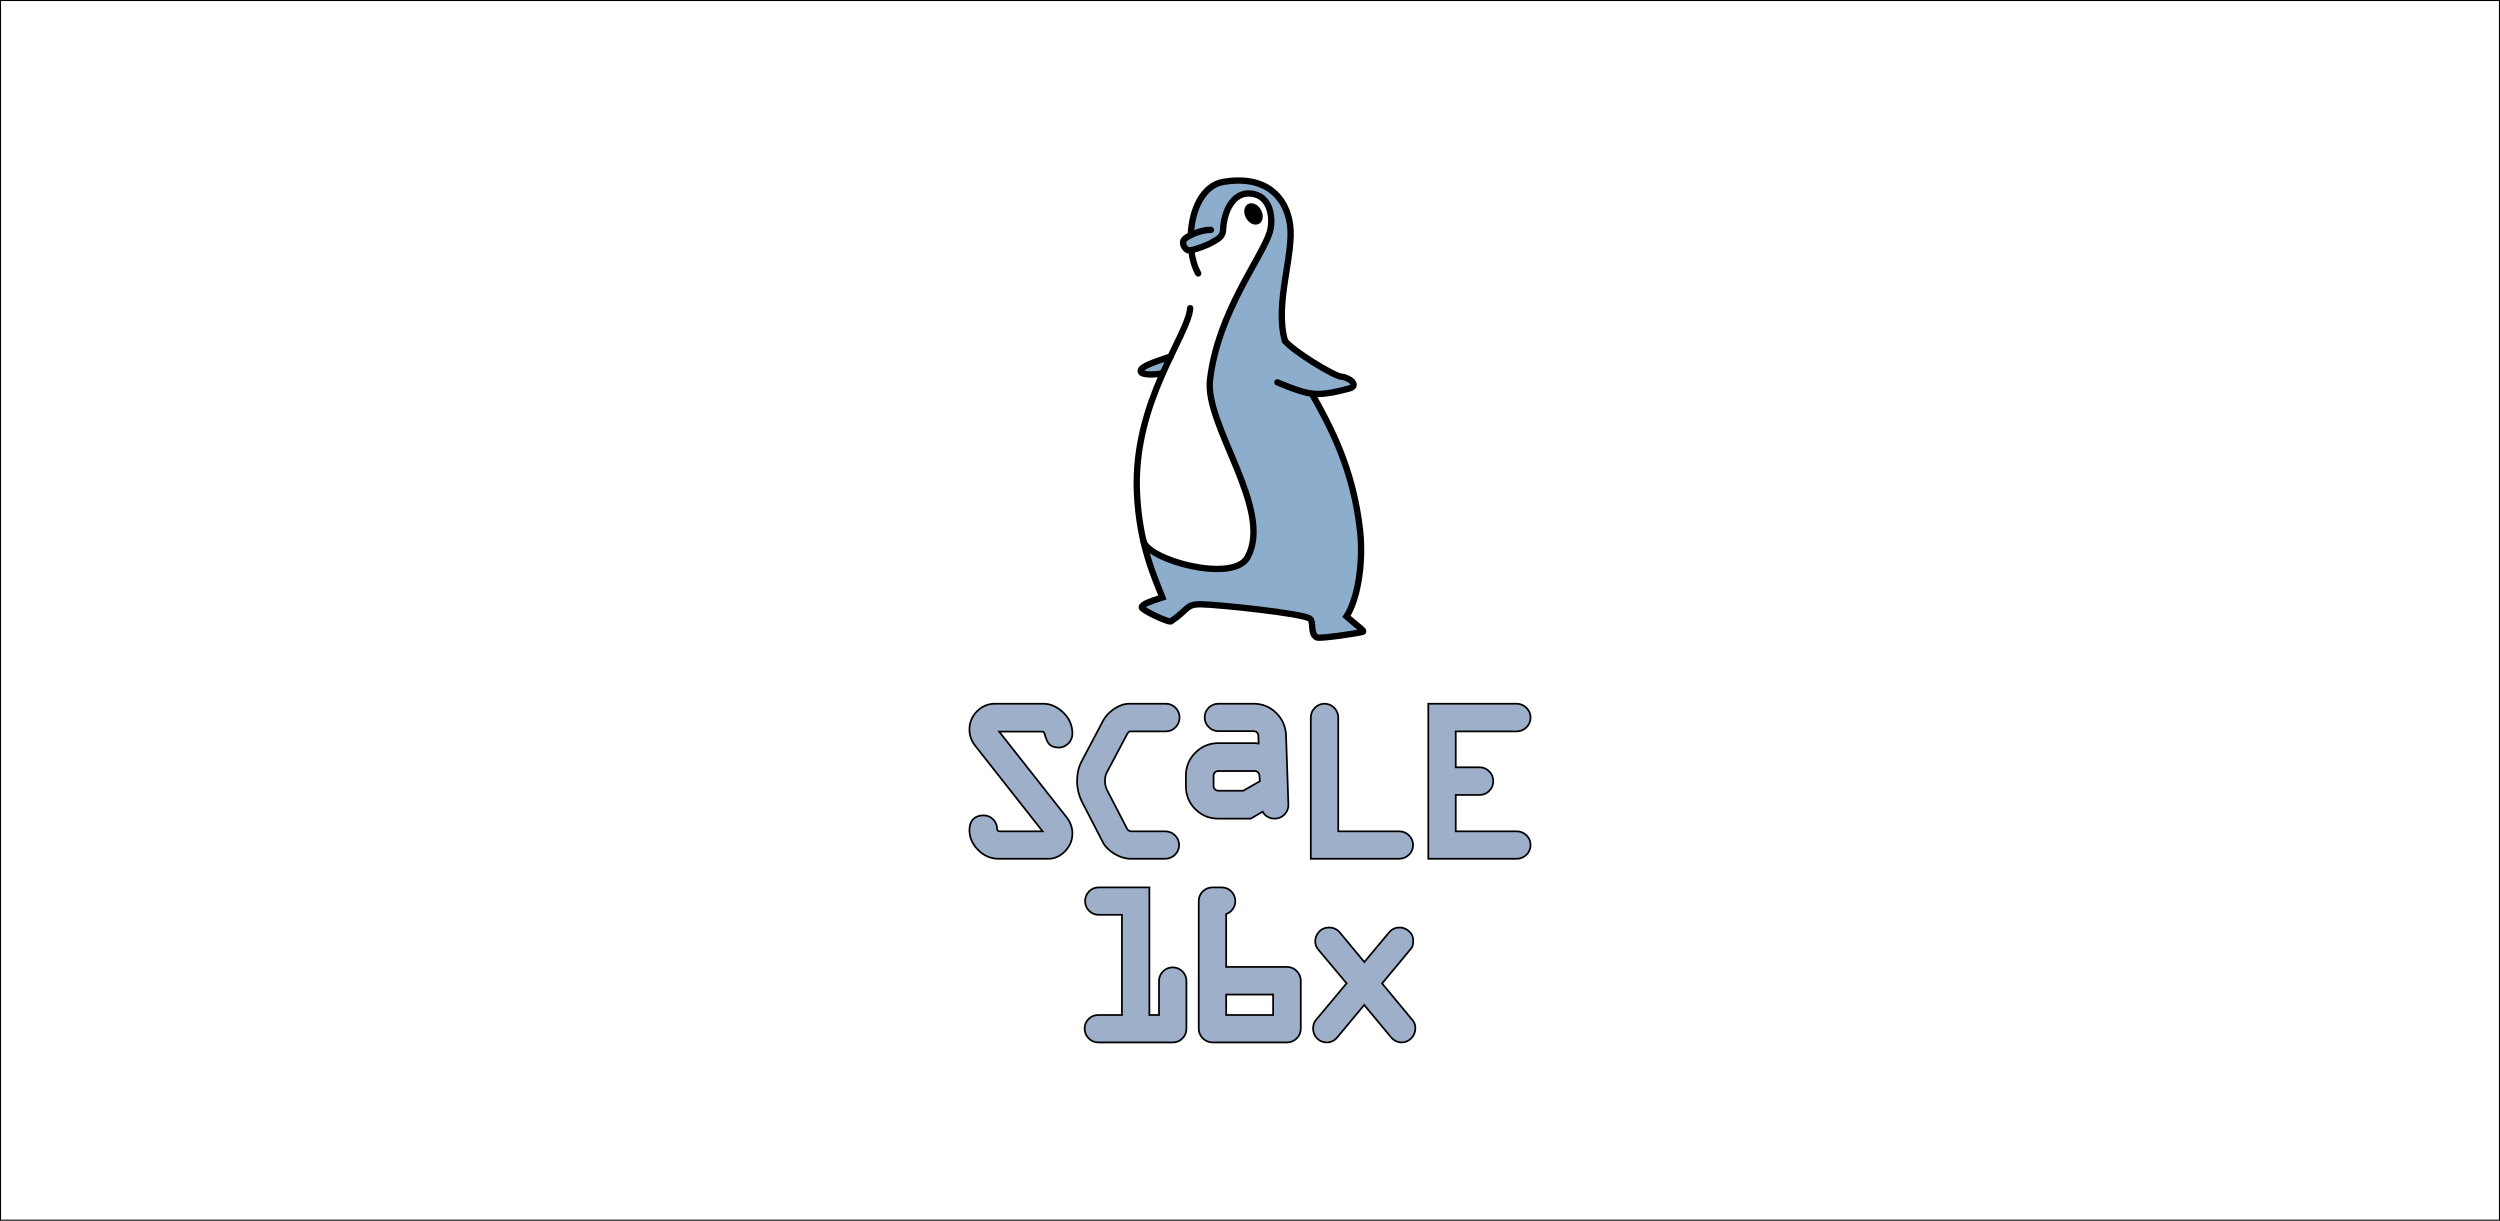
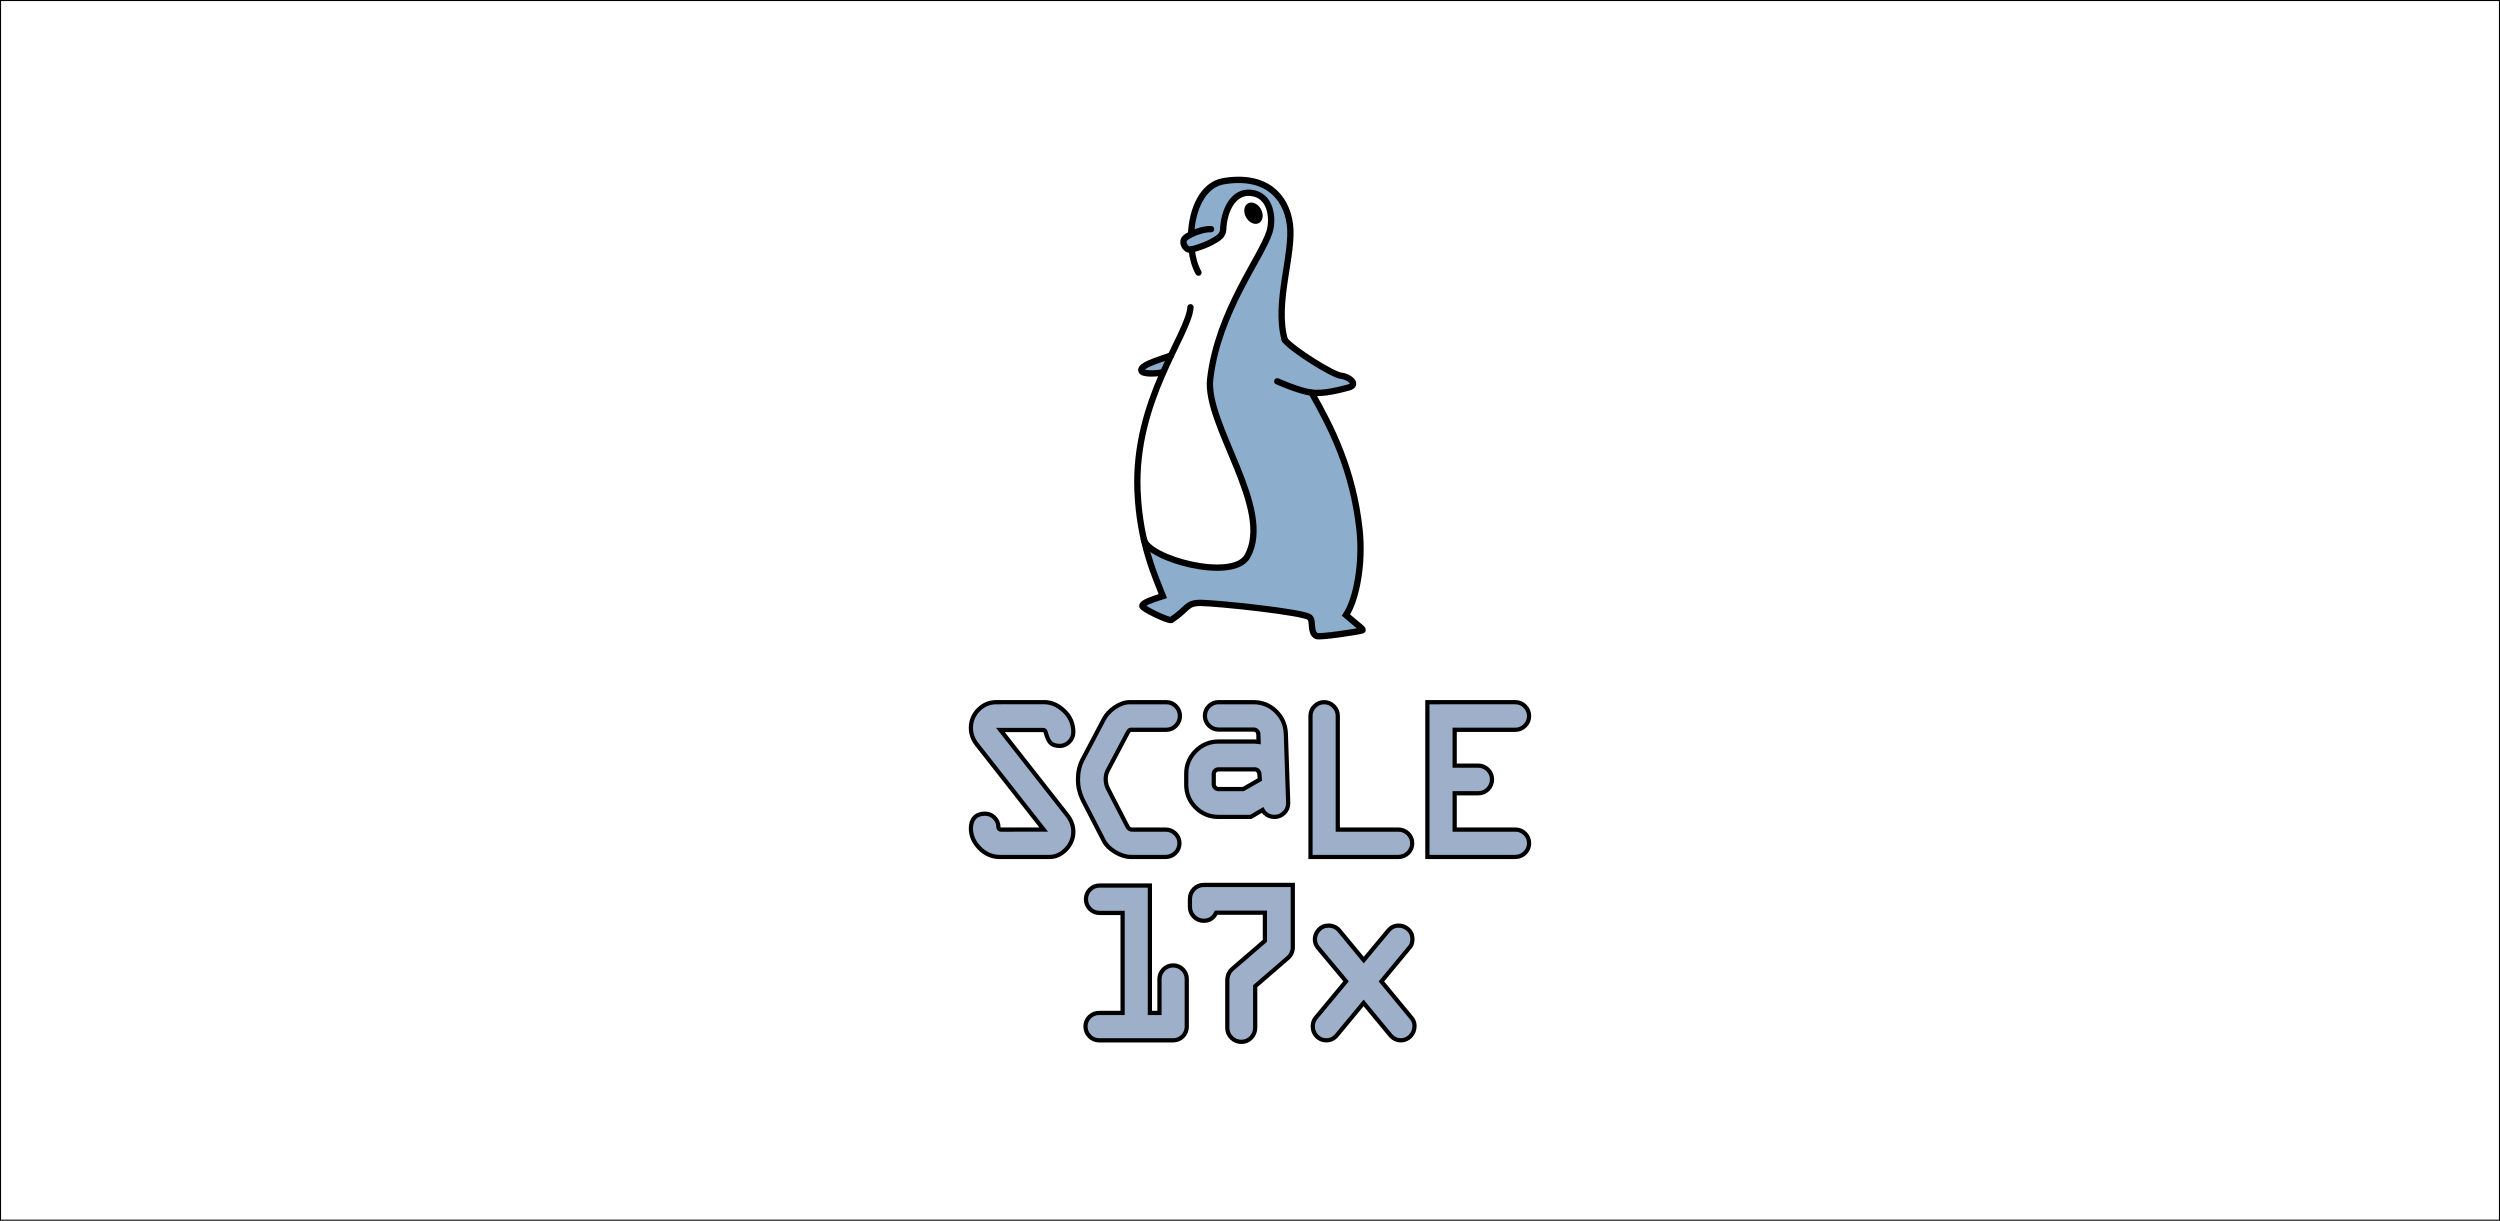
<svg xmlns="http://www.w3.org/2000/svg" width="1024" height="500" viewBox="0 0 270.933 132.292" version="1.1" id="svg8">
  <defs id="defs2">
    <clipPath clipPathUnits="userSpaceOnUse" id="clipPath24">
      <path d="M 0,1296 H 1728 V 0 H 0 Z" id="path22-5" />
    </clipPath>
    <clipPath clipPathUnits="userSpaceOnUse" id="clipPath116">
      <path d="M 0,1296 H 1728 V 0 H 0 Z" id="path114" />
    </clipPath>
    <clipPath clipPathUnits="userSpaceOnUse" id="clipPath162">
      <path d="M 0,1296 H 1728 V 0 H 0 Z" id="path160" />
    </clipPath>
    <clipPath clipPathUnits="userSpaceOnUse" id="clipPath178">
      <path d="M 0,1296 H 1728 V 0 H 0 Z" id="path176" />
    </clipPath>
    <clipPath clipPathUnits="userSpaceOnUse" id="clipPath194">
      <path d="M 0,1296 H 1728 V 0 H 0 Z" id="path192" />
    </clipPath>
    <clipPath clipPathUnits="userSpaceOnUse" id="clipPath206">
      <path d="m 1092.17,758.584 h 182.92 v -28.715 h -182.92 z" id="path204" />
    </clipPath>
    <clipPath clipPathUnits="userSpaceOnUse" id="clipPath210">
      <path d="m 1092.17,758.584 h 182.92 v -28.715 h -182.92 z" id="path208" />
    </clipPath>
    <clipPath clipPathUnits="userSpaceOnUse" id="clipPath234">
      <path d="m 1094.31,736.994 h 488.44 v -36.719 h -488.44 z" id="path232" />
    </clipPath>
    <clipPath clipPathUnits="userSpaceOnUse" id="clipPath238">
      <path d="m 1094.31,736.994 h 488.44 v -36.719 h -488.44 z" id="path236" />
    </clipPath>
    <clipPath clipPathUnits="userSpaceOnUse" id="clipPath262">
      <path d="M 1077.15,249.586 H 1252.3 V 222.103 H 1077.15 Z" id="path260" />
    </clipPath>
    <clipPath clipPathUnits="userSpaceOnUse" id="clipPath266">
      <path d="M 1077.15,249.586 H 1252.3 V 222.103 H 1077.15 Z" id="path264" />
    </clipPath>
    <clipPath clipPathUnits="userSpaceOnUse" id="clipPath290">
      <path d="m 1079.21,228.922 h 467.85 v -35.145 h -467.85 z" id="path288" />
    </clipPath>
    <clipPath clipPathUnits="userSpaceOnUse" id="clipPath294">
      <path d="m 1079.21,228.922 h 467.85 v -35.145 h -467.85 z" id="path292" />
    </clipPath>
  </defs>
  <g id="layer1" transform="translate(0,-164.7083)">
    <g id="g177" transform="matrix(0.4203613,0,0,0.4203613,-6.6271115e-7,168.5684)">
      <rect y="-9.047" x="0.136" height="314.438" width="644.253" id="rect5943" style="fill:#ffffff;fill-opacity:1;stroke:#000000;stroke-width:0.272;stroke-opacity:1" />
-       <g transform="matrix(2.187034,0,0,2.187033,229.6781,-364.2298)" id="g5643">
-         <g id="g10" transform="matrix(0.07329829,0,0,-0.07329829,19.95784,239.4009)">
-           <g id="g12" transform="scale(1,-1)">
-             <path d="m 307.32,-740.548 c -0.616,-0.011 -1.213,0.002 -1.843,0.031 -23.334,1.061 -35.386,19.25 -39.594,34.281 -4.569,16.323 -1.298,26.624 -4.969,31.469 -9.086,11.989 -34.569,22.087 -50.688,25.719 0,0 2.699,19.145 6.812,30.562 4.113,11.418 8.875,18.594 5.875,35.594 -3,17 -26.851,64.076 -46,104.875 -22.138,47.167 -54.155,118.008 -54,204.125 0.059,32.931 4.072,63.076 9.594,89 0.658,1.039 1.082,1.938 1.219,2.719 2.032,11.57 39.116,39.413 96.438,45.156 51.108,5.12 81.255,-3.835 80.968,-52.312 -0.537,-90.879 -73.181,-183.164 -70,-240.781 6.87,-123.652 99.695,-213.195 98.281,-271.531 -0.49,-20.229 -12.986,-38.609 -32.094,-38.906 0,0 0,0 0,0 z" style="fill:#ffffff;fill-opacity:1;fill-rule:nonzero;stroke:none" id="path14" />
-             <path d="m 286.303,-761.392 c -21,0 -44.498,7.479 -57,23.75 -18.25,23.75 -20,64.188 -20,64.188 0,0 -17.5,5.562 -13.5,16.562 3.46,9.516 11.607,8.463 13.75,8 0.025,-0.011 0.067,-0.025 0.093,-0.031 0.29,-0.065 0.469,-0.125 0.469,-0.125 16.118,-3.632 41.602,-13.729 50.688,-25.719 3.671,-4.844 0.399,-15.146 4.969,-31.469 4.208,-15.031 16.26,-33.221 39.594,-34.281 20.161,-0.916 33.432,17.994 33.938,38.875 1.414,58.336 -91.412,147.879 -98.282,271.531 -3.181,57.617 69.463,149.902 70,240.781 0.287,48.478 -29.861,57.433 -80.969,52.312 -57.321,-5.743 -94.405,-33.586 -96.437,-45.156 -0.137,-0.78 -0.561,-1.68 -1.219,-2.719 12.282,57.656 32,94.406 32,94.406 0,0 -34.348,9.318 -33.344,16.094 0.722,4.877 41.296,23.193 46.094,22.531 5.442,-0.751 26.173,-24.021 36.656,-27.031 12.892,-3.702 175.217,14.683 188,23.25 3.736,2.504 0.822,23.496 9,29.75 4.25,3.25 70.889,-6.93 74,-11 2.447,-3.203 -24.438,-23 -24.438,-23 10.518,-24.554 23.184,-46.658 22.438,-107 -1.16,-93.878 -39,-188.617 -78.016,-251.254 22.734,4.363 66.016,-7.246 66.266,-14.996 0.291,-8.996 -16.25,-11.75 -23.25,-12.75 -7,-1 -61.689,-31.505 -87,-57.25 -3.635,-13.91 -5.41,-26.487 -4.75,-48.5 0.75,-25 12.75,-87 13.75,-129.25 0.854,-36.046 -22.75,-79.5 -83.5,-80.5 z" style="fill:#8cadcb;fill-opacity:1;fill-rule:nonzero;stroke:none" id="path16" />
-             <path d="m 176.438,-476.923 c -17.556,4.691 -45.396,13.464 -45.5,22.031 -0.091,7.522 19.304,7.155 32.719,6 4.409,-10.095 8.749,-19.434 12.781,-28.031 z" style="fill:#8cadcb;fill-opacity:1;fill-rule:nonzero;stroke:none" id="path18" />
-             <path d="m 404.787,-418.146 c 31.418,55.252 67.096,123.714 77.594,221.273 5.725,53.173 -4.891,111.293 -22.016,136.98 20.604,17.846 29.875,23.421 26.291,24.666 -6.322,2.203 -68.963,11.543 -73.861,9.092 -11.369,-5.682 -4.404,-24.611 -11.133,-30.094 -10.621,-8.662 -148.777,-22.855 -174.888,-23.234 -25.059,-0.368 -20.285,8.531 -48.923,27.621 -6.365,0.908 -48.163,-19.097 -46.819,-22.987 1.696,-4.911 11.817,-8.835 33.366,-15.643 -10.828,-28.245 -37.567,-83.646 -41.02,-170.098 -5.812,-145.328 82.575,-250.878 85.667,-295.1" style="fill:none;stroke:#000000;stroke-width:10.195;stroke-linecap:round;stroke-linejoin:miter;stroke-miterlimit:2.818;stroke-dasharray:none;stroke-opacity:1" id="path20" />
-             <path d="m 210.022,-673.461 c 1.655,-40.198 19.004,-79.803 52.57,-85.359 68.449,-11.335 101.013,24.501 107.13,69.028 6.545,47.588 -25.383,127.033 -8.209,186.656" style="fill:none;stroke:#000000;stroke-width:10.195;stroke-linecap:round;stroke-linejoin:miter;stroke-miterlimit:2.818;stroke-dasharray:none;stroke-opacity:1" id="path22" />
-             <path d="m 221.951,-611.554 c -5.812,-10.377 -9.502,-23.345 -11.132,-37.485" style="fill:none;stroke:#000000;stroke-width:10.195;stroke-linecap:round;stroke-linejoin:miter;stroke-miterlimit:2.818;stroke-dasharray:none;stroke-opacity:1" id="path24" />
-             <path d="m 177.527,-478.003 c -25.799,8.942 -48.083,15.651 -48.083,23.473 0,7.825 28.145,5.588 35.184,3.354" style="fill:none;stroke:#000000;stroke-width:10.195;stroke-linecap:round;stroke-linejoin:miter;stroke-miterlimit:2.818;stroke-dasharray:none;stroke-opacity:1" id="path26" />
-             <path d="m 242.306,-681.55 c -9.739,-0.39 -22.613,3.54 -31.886,8.029 -4.729,2.287 -8.52,4.721 -10.484,6.799 -5.818,6.16 0.485,16.291 5.873,17.956 0.934,0.289 2.532,0.208 4.568,-0.14 9.657,-1.656 29.048,-9.356 33.229,-12.203 5.064,-3.447 16.783,-7.001 18.221,-18.625 1.169,-32.414 16.414,-62.591 44.094,-60.357 34.05,2.751 37.201,42.611 30.964,62.592 -12.9,41.355 -83.273,128.536 -95.949,237.088 -8.617,73.745 103.259,209.692 59.993,285.971 -23.46,41.356 -162.319,3.423 -167.304,-27.716" style="fill:none;stroke:#000000;stroke-width:10.195;stroke-linecap:round;stroke-linejoin:miter;stroke-miterlimit:2.818;stroke-dasharray:none;stroke-opacity:1" id="path28" />
-             <path d="m 361.514,-503.136 c 12.932,16.17 78.15,56.646 91.057,57.762 12.898,1.12 29.312,14.53 11.721,19.001 -14.602,3.716 -38.92,10.511 -59.504,8.228 0,0 0,0 0,0 -21.543,-3.015 -55.426,-18.286 -55.426,-18.286" style="fill:none;stroke:#000000;stroke-width:10.195;stroke-linecap:round;stroke-linejoin:miter;stroke-miterlimit:2.818;stroke-dasharray:none;stroke-opacity:1" id="path30" />
-             <path d="m 319.773,-691.396 c -6.588,3.693 -15.912,-0.4 -20.814,-9.15 -4.907,-8.743 -3.537,-18.829 3.05,-22.522 6.588,-3.699 15.909,0.395 20.811,9.144 4.906,8.746 3.541,18.83 -3.047,22.529 z" style="fill:#000000;fill-opacity:1;fill-rule:nonzero;stroke:none" id="path32" />
-           </g>
-         </g>
-         <g id="g5611">
-           <g id="g5585">
-             <g transform="matrix(0.2073957,0,0,-0.2073957,12.27346,245.2978)" id="g26">
-               <path id="path28-2" style="fill:#9eb0c9;fill-opacity:1;fill-rule:nonzero;stroke:#000000;stroke-opacity:1" d="m 0,0 c -3.999,0 -7.46,-1.469 -10.289,-4.365 -2.813,-2.879 -4.239,-6.33 -4.239,-10.258 0,-3.363 1.112,-6.494 3.303,-9.307 0,0 36.604,-46.472 38.279,-48.597 -3.476,0 -24.308,-0.006 -24.308,-0.006 -0.646,0 -0.949,0.209 -1.158,0.412 -0.237,0.228 -0.393,0.486 -0.393,1 0,2.027 -0.772,3.881 -2.232,5.367 -1.473,1.498 -3.355,2.287 -5.442,2.287 -5.115,0 -8.049,-3.066 -8.049,-8.412 0,-4.092 1.646,-7.857 4.89,-11.187 3.26,-3.354 7.175,-5.055 11.632,-5.055 h 28.429 c 3.506,0 6.684,1.463 9.448,4.348 2.736,2.857 4.124,6.224 4.124,10.013 0,3.319 -1.133,6.449 -3.366,9.305 0,0 -36.55,46.414 -38.272,48.601 h 24.279 c 0.71,0 1.242,-0.107 1.614,-1.459 0.722,-2.621 1.486,-4.357 2.405,-5.472 1.171,-1.416 3.074,-2.135 5.658,-2.135 1.979,0 3.768,0.768 5.32,2.287 1.546,1.512 2.362,3.457 2.362,5.629 0,4.715 -1.78,8.781 -5.289,12.086 C 35.239,-1.654 31.454,0 27.456,0 Z" />
-             </g>
-             <g transform="matrix(0.2073957,0,0,-0.2073957,28.10105,245.2978)" id="g30">
-               <path id="path32-7" style="fill:#9eb0c9;fill-opacity:1;fill-rule:nonzero;stroke:#000000;stroke-opacity:1" d="m 0,0 c -2.796,0 -5.672,-0.977 -8.548,-2.906 -2.798,-1.879 -4.904,-4.108 -6.262,-6.627 l -12.256,-23.194 c -1.726,-3.218 -2.606,-7.048 -2.606,-11.365 0,-3.908 0.905,-7.765 2.689,-11.469 l 12.153,-23.492 c 1.272,-2.39 3.462,-4.513 6.522,-6.332 3.054,-1.814 6.102,-2.736 9.056,-2.736 h 19.658 c 2.101,0 4.015,0.775 5.539,2.242 1.552,1.494 2.373,3.414 2.373,5.553 0,2.137 -0.822,4.056 -2.377,5.551 -1.548,1.488 -3.414,2.242 -5.543,2.242 H 1.4 c -1.404,-0.008 -2.222,0.525 -2.838,1.84 l -11.115,21.474 c -0.812,1.531 -1.233,3.326 -1.263,5.364 -10e-4,1.857 0.358,3.492 1.067,4.824 l 11.558,21.775 c 0.822,1.559 1.488,1.541 1.773,1.535 h 20.191 c 2.144,0 4.067,0.821 5.563,2.373 1.471,1.53 2.249,3.448 2.249,5.549 0,2.07 -0.78,3.961 -2.257,5.469 C 24.838,-0.805 22.926,0 20.796,0 Z" />
-             </g>
-             <g transform="matrix(0.2073957,0,0,-0.2073957,38.20713,255.3877)" id="g34">
-               <path id="path36" style="fill:#9eb0c9;fill-opacity:1;fill-rule:nonzero;stroke:#000000;stroke-opacity:1" d="m 0,0 -0.004,0.002 c -0.562,0.559 -0.812,1.137 -0.812,1.869 v 5.838 c 0,0.777 0.242,1.361 0.784,1.9 0.547,0.543 1.141,0.787 1.929,0.787 h 20.659 c 0.781,0 1.363,-0.236 1.89,-0.765 0.538,-0.541 0.801,-1.195 0.825,-2.053 0,0 0.113,-1.629 0.208,-2.982 -2.006,-1.147 -8.545,-4.887 -9.461,-5.412 H 1.897 C 1.151,-0.816 0.566,-0.564 0,0 m 1.923,48.65 c -2.12,0 -4.028,-0.787 -5.52,-2.277 -1.488,-1.49 -2.275,-3.396 -2.275,-5.516 0,-2.082 0.798,-3.98 2.307,-5.488 1.509,-1.508 3.408,-2.306 5.488,-2.306 h 20 c 0.797,0 1.398,-0.245 1.953,-0.792 0.542,-0.537 0.785,-1.123 0.785,-1.896 0,0 0.076,-2.207 0.148,-4.314 -0.86,0.123 -1.618,0.189 -2.257,0.189 H 1.918 c -5.064,0 -9.452,-1.814 -13.042,-5.393 -3.593,-3.58 -5.415,-7.955 -5.415,-13.005 V 1.727 c 0,-5.088 1.807,-9.477 5.369,-13.036 3.561,-3.558 7.95,-5.361 13.047,-5.361 h 18.449 c 0,0 4.18,2.445 6.792,3.977 0.356,-0.612 0.684,-1.237 1.217,-1.752 1.525,-1.475 3.404,-2.225 5.583,-2.225 2.071,0 3.962,0.777 5.468,2.248 1.525,1.486 2.331,3.397 2.331,5.524 l -1.335,39.369 c -0.143,5.049 -2.01,9.39 -5.547,12.89 -3.549,3.51 -7.892,5.289 -12.908,5.289 z" />
-             </g>
-             <g transform="matrix(0.2073957,0,0,-0.2073957,49.98088,245.7746)" id="g38">
-               <path id="path40" style="fill:#9eb0c9;fill-opacity:1;fill-rule:nonzero;stroke:#000000;stroke-opacity:1" d="m 0,0 c -1.513,-1.506 -2.312,-3.398 -2.312,-5.479 v -80.343 h 50.214 c 2.1,0 4.015,0.775 5.538,2.242 1.551,1.496 2.372,3.416 2.372,5.553 0,2.134 -0.821,4.052 -2.37,5.547 -1.522,1.468 -3.438,2.246 -5.538,2.246 H 13.278 V -5.477 C 13.278,-3.4 12.479,-1.508 10.965,0 9.455,1.506 7.56,2.299 5.483,2.299 3.406,2.299 1.51,1.506 0,0" />
-             </g>
-             <g transform="matrix(0.2073957,0,0,-0.2073957,63.87629,245.2978)" id="g42">
-               <path id="path44" style="fill:#9eb0c9;fill-opacity:1;fill-rule:nonzero;stroke:#000000;stroke-opacity:1" d="m 0,0 h -2.528 v -88.121 h 50.214 c 2.099,0 4.013,0.775 5.539,2.242 1.55,1.496 2.369,3.416 2.369,5.553 0,2.125 -0.801,4.037 -2.319,5.531 -1.505,1.481 -3.394,2.262 -5.462,2.262 H 13.062 v 20.679 h 13.534 c 2.131,0 4.047,0.803 5.538,2.327 1.478,1.507 2.261,3.443 2.261,5.595 0,2.082 -0.799,3.981 -2.31,5.491 -1.51,1.509 -3.409,2.308 -5.489,2.308 H 13.062 v 20.412 h 34.626 c 2.109,0 4.031,0.793 5.556,2.293 1.537,1.516 2.35,3.418 2.35,5.504 0,2.119 -0.807,4.049 -2.332,5.58 C 51.73,-0.809 49.803,0 47.686,0 Z" />
+       <g transform="matrix(1.185127,0,0,1.189915,249.7398,35.82335)" style="fill:none;fill-rule:evenodd;stroke:none;stroke-width:1" id="Page-1">
+         <g id="HomePageBanner">
+           <g id="g10-7" transform="matrix(1,0,0,-1,36.53325,101.1305)">
+             <g id="g12-9" transform="matrix(1,0,0,-1,0,100.1256)">
+               <path style="fill:#ffffff;fill-rule:nonzero" d="m 24.937,2.885 c -0.083,-0.001 -0.163,2.69e-4 -0.248,0.004 -3.14,0.143 -4.762,2.589 -5.328,4.611 -0.615,2.195 -0.175,3.581 -0.669,4.233 -1.223,1.613 -4.652,2.971 -6.821,3.459 0,0 0.363,2.575 0.917,4.111 0.553,1.536 1.194,2.501 0.791,4.787 -0.404,2.286 -3.613,8.618 -6.19,14.106 -2.979,6.344 -7.287,15.872 -7.266,27.455 0.008,4.429 0.548,8.484 1.291,11.97 0.089,0.14 0.146,0.261 0.164,0.366 0.273,1.556 5.264,5.301 12.977,6.073 6.877,0.689 10.934,-0.516 10.895,-7.036 C 25.378,64.8 15.603,52.388 16.031,44.639 16.955,28.008 29.446,15.964 29.256,8.118 29.19,5.397 27.508,2.925 24.937,2.885 c 0,0 0,0 0,0 z" id="path14-3" />
+               <path style="fill:#8cadcb;fill-rule:nonzero" d="m 22.109,0.082 c -2.826,0 -5.988,1.006 -7.67,3.194 -2.456,3.194 -2.691,8.633 -2.691,8.633 0,0 -2.355,0.748 -1.817,2.228 0.466,1.28 1.562,1.138 1.85,1.076 0.003,-0.001 0.009,-0.003 0.012,-0.004 0.039,-0.009 0.063,-0.017 0.063,-0.017 2.169,-0.488 5.598,-1.847 6.821,-3.459 0.494,-0.651 0.054,-2.037 0.669,-4.233 0.566,-2.022 2.188,-4.468 5.328,-4.611 2.713,-0.123 4.499,2.42 4.567,5.229 0.19,7.846 -12.301,19.89 -13.225,36.521 -0.428,7.749 9.347,20.162 9.419,32.385 0.039,6.52 -4.018,7.725 -10.895,7.036 -7.713,-0.772 -12.703,-4.517 -12.977,-6.073 -0.018,-0.105 -0.075,-0.226 -0.164,-0.366 1.653,7.755 4.306,12.698 4.306,12.698 0,0 -4.622,1.253 -4.487,2.165 0.097,0.656 5.557,3.119 6.202,3.03 0.732,-0.101 3.522,-3.231 4.932,-3.636 1.735,-0.498 23.578,1.975 25.298,3.127 0.503,0.337 0.111,3.16 1.211,4.001 0.572,0.437 9.539,-0.932 9.958,-1.479 0.329,-0.431 -3.288,-3.093 -3.288,-3.093 1.415,-3.302 3.12,-6.275 3.019,-14.391 -0.156,-12.626 -5.248,-25.369 -10.498,-33.793 3.059,0.587 8.883,-0.975 8.917,-2.017 0.039,-1.21 -2.187,-1.58 -3.129,-1.715 C 42.899,42.382 35.54,38.279 32.134,34.816 31.645,32.945 31.406,31.254 31.495,28.293 31.596,24.93 33.21,16.592 33.345,10.909 33.46,6.061 30.284,0.216 22.109,0.082 Z" id="path16-8" />
+               <path style="fill:#8cadcb;fill-rule:nonzero" d="m 7.325,38.343 c -2.362,0.631 -6.109,1.811 -6.123,2.963 -0.012,1.012 2.598,0.962 4.403,0.807 0.593,-1.358 1.177,-2.614 1.72,-3.77 z" id="path18-0" />
+               <path style="stroke:#000000;stroke-width:1.374;stroke-linecap:round" d="m 38.053,46.248 c 4.228,7.431 9.029,16.639 10.441,29.761 0.77,7.152 -0.658,14.969 -2.962,18.424 2.772,2.4 4.02,3.15 3.538,3.318 -0.851,0.296 -9.28,1.553 -9.939,1.223 -1.53,-0.764 -0.593,-3.31 -1.498,-4.048 C 36.203,93.761 17.612,91.852 14.099,91.801 10.727,91.751 11.369,92.948 7.515,95.516 6.659,95.638 1.034,92.947 1.215,92.424 1.444,91.763 2.805,91.236 5.705,90.32 4.248,86.521 0.65,79.07 0.185,67.442 -0.597,47.895 11.297,33.699 11.713,27.751" id="path20-2" />
+               <path style="stroke:#000000;stroke-width:1.374;stroke-linecap:round" d="m 11.844,11.908 c 0.223,-5.407 2.557,-10.733 7.074,-11.481 9.211,-1.525 13.593,3.295 14.416,9.284 0.881,6.401 -3.416,17.086 -1.105,25.105" id="path22-4" />
+               <path style="stroke:#000000;stroke-width:1.374;stroke-linecap:round" d="M 13.45,20.235 C 12.668,18.839 12.171,17.095 11.952,15.193" id="path24-8" />
+               <path style="stroke:#000000;stroke-width:1.374;stroke-linecap:round" d="m 7.472,38.197 c -3.472,1.203 -6.47,2.105 -6.47,3.157 0,1.052 3.787,0.752 4.734,0.451" id="path26-3" />
+               <path style="stroke:#000000;stroke-width:1.374;stroke-linecap:round" d="m 16.189,10.82 c -1.311,-0.052 -3.043,0.476 -4.291,1.08 -0.636,0.308 -1.146,0.635 -1.411,0.914 -0.783,0.829 0.065,2.191 0.79,2.415 0.126,0.039 0.341,0.028 0.615,-0.019 1.3,-0.223 3.909,-1.258 4.471,-1.641 0.681,-0.464 2.258,-0.942 2.452,-2.505 0.157,-4.36 2.209,-8.418 5.933,-8.118 4.582,0.37 5.006,5.731 4.167,8.419 C 27.18,16.928 17.71,28.653 16.004,43.253 14.845,53.172 29.899,71.457 24.077,81.716 20.92,87.278 2.235,82.176 1.564,77.988" id="path28-9" />
+               <path style="stroke:#000000;stroke-width:1.374;stroke-linecap:round" d="m 32.23,34.817 c 1.74,2.175 10.516,7.619 12.253,7.769 1.736,0.151 3.944,1.954 1.577,2.556 -1.965,0.5 -5.237,1.414 -8.007,1.107 0,0 0,0 0,0 -2.899,-0.405 -7.458,-2.459 -7.458,-2.459" id="path30-0" />
+               <path style="fill:#000000;fill-rule:nonzero" d="M 26.613,9.496 C 25.726,9.993 24.472,9.442 23.812,8.265 23.152,7.089 23.336,5.733 24.223,5.236 c 0.887,-0.498 2.141,0.053 2.8,1.23 0.66,1.176 0.476,2.533 -0.41,3.03 z" id="path32-5" />
            </g>
          </g>
-           <g id="g5592">
-             <g transform="matrix(0.2073957,0,0,-0.2073957,29.9458,266.9488)" id="g46">
-               <path id="path48" style="fill:#9eb0c9;fill-opacity:1;fill-rule:nonzero;stroke:#000000;stroke-opacity:1" d="m 0,0 h -26.244 c -2.111,0 -4.012,-0.789 -5.494,-2.285 -1.477,-1.488 -2.256,-3.393 -2.256,-5.508 0,-2.117 0.775,-4.021 2.246,-5.51 1.477,-1.496 3.373,-2.285 5.482,-2.285 h 13.203 v -56.945 h -13.464 c -2.1,0 -3.991,-0.774 -5.467,-2.24 -1.483,-1.469 -2.268,-3.348 -2.268,-5.428 0,-2.133 0.752,-3.996 2.231,-5.543 1.486,-1.553 3.402,-2.377 5.539,-2.377 h 42.316 c 2.114,0 4.016,0.783 5.5,2.269 1.487,1.487 2.27,3.391 2.27,5.504 v 27.108 c 0,2.115 -0.789,4.019 -2.281,5.508 -1.491,1.482 -3.397,2.265 -5.512,2.265 -2.127,0 -4.039,-0.801 -5.531,-2.312 -1.481,-1.502 -2.264,-3.387 -2.264,-5.453 V -72.533 H 2.527 V 0 Z" />
+           <g style="fill:#9eb0c9;fill-rule:nonzero;stroke:#000000;stroke-width:0.919" id="g5611-2" transform="translate(0,113.767)">
+             <g id="g5585-2">
+               <g id="g26-7" transform="matrix(1,0,0,-1,0.298367,34.41642)">
+                 <path d="M 5.711,33.87 C 4.189,33.87 2.871,33.311 1.794,32.209 0.723,31.113 0.18,29.8 0.18,28.305 c 0,-1.28 0.423,-2.471 1.258,-3.542 0,0 13.937,-17.685 14.574,-18.494 -1.323,0 -9.255,-0.002 -9.255,-0.002 -0.246,0 -0.361,0.08 -0.441,0.157 -0.09,0.087 -0.15,0.185 -0.15,0.381 0,0.771 -0.294,1.477 -0.85,2.042 -0.561,0.57 -1.277,0.87 -2.072,0.87 -1.947,0 -3.065,-1.167 -3.065,-3.201 0,-1.557 0.627,-2.99 1.862,-4.257 C 3.283,0.982 4.773,0.335 6.47,0.335 h 10.824 c 1.335,0 2.545,0.557 3.597,1.655 1.042,1.087 1.57,2.369 1.57,3.811 0,1.263 -0.431,2.454 -1.282,3.541 0,0 -13.916,17.663 -14.572,18.496 h 9.244 c 0.27,0 0.473,-0.041 0.615,-0.555 0.275,-0.997 0.566,-1.658 0.916,-2.082 0.446,-0.539 1.17,-0.812 2.154,-0.812 0.753,0 1.435,0.292 2.026,0.87 0.589,0.575 0.899,1.316 0.899,2.142 0,1.794 -0.678,3.342 -2.014,4.599 -1.32,1.242 -2.761,1.872 -4.283,1.872 z" id="path28-2-3" />
+               </g>
+               <g id="g30-7" transform="matrix(1,0,0,-1,23.64387,34.41642)">
+                 <path d="m 11.422,33.87 c -1.065,0 -2.16,-0.372 -3.255,-1.106 C 7.102,32.049 6.301,31.201 5.783,30.242 L 1.117,21.415 C 0.46,20.191 0.125,18.733 0.125,17.09 c 0,-1.487 0.345,-2.955 1.024,-4.365 l 4.627,-8.94 C 6.26,2.876 7.094,2.068 8.259,1.376 9.422,0.685 10.582,0.335 11.707,0.335 h 7.485 c 0.8,0 1.529,0.295 2.109,0.853 0.591,0.569 0.903,1.299 0.903,2.113 0,0.813 -0.313,1.544 -0.905,2.112 C 20.71,5.98 19.999,6.267 19.189,6.267 H 11.955 C 11.421,6.264 11.109,6.466 10.875,6.967 L 6.643,15.139 c -0.309,0.583 -0.469,1.266 -0.481,2.041 -3.808e-4,0.707 0.136,1.329 0.406,1.836 l 4.401,8.287 c 0.313,0.593 0.567,0.586 0.675,0.584 h 7.688 c 0.816,0 1.548,0.312 2.118,0.903 0.56,0.582 0.856,1.312 0.856,2.112 0,0.788 -0.297,1.507 -0.859,2.081 -0.567,0.58 -1.295,0.887 -2.106,0.887 z" id="path32-7-9" />
+               </g>
+               <g id="g34-0" transform="matrix(1,0,0,-1,47.14646,25.53046)">
+                 <path d="m 6.473,6.47 -0.002,7.611e-4 c -0.214,0.213 -0.309,0.433 -0.309,0.711 v 2.222 c 0,0.296 0.092,0.518 0.299,0.723 0.208,0.207 0.434,0.3 0.734,0.3 h 7.866 c 0.297,0 0.519,-0.09 0.72,-0.291 0.205,-0.206 0.305,-0.455 0.314,-0.781 0,0 0.043,-0.62 0.079,-1.135 C 15.41,7.782 12.92,6.359 12.571,6.159 H 7.195 c -0.284,0 -0.507,0.096 -0.722,0.311 z m 0.732,18.514 c -0.807,0 -1.534,-0.3 -2.102,-0.867 -0.567,-0.567 -0.866,-1.292 -0.866,-2.099 0,-0.792 0.304,-1.515 0.878,-2.089 0.575,-0.574 1.298,-0.878 2.09,-0.878 h 7.615 c 0.303,0 0.532,-0.093 0.744,-0.301 0.206,-0.204 0.299,-0.427 0.299,-0.722 0,0 0.029,-0.84 0.056,-1.642 -0.327,0.047 -0.616,0.072 -0.859,0.072 H 7.203 C 5.275,16.459 3.604,15.769 2.237,14.407 0.869,13.044 0.176,11.38 0.176,9.458 V 7.127 c 0,-1.936 0.688,-3.607 2.044,-4.961 C 3.576,0.812 5.247,0.126 7.187,0.126 h 7.024 c 0,0 1.591,0.93 2.586,1.513 0.136,-0.233 0.26,-0.471 0.463,-0.667 0.581,-0.561 1.296,-0.847 2.126,-0.847 0.789,0 1.508,0.296 2.082,0.856 0.581,0.566 0.888,1.293 0.888,2.102 L 21.848,18.066 c -0.054,1.921 -0.765,3.573 -2.112,4.905 -1.351,1.336 -3.005,2.013 -4.915,2.013 z" id="path36-2" />
+               </g>
+               <g id="g38-3" transform="matrix(1,0,0,-1,74.09134,34.14957)">
+                 <path d="M 1.142,32.728 C 0.566,32.155 0.262,31.435 0.262,30.643 V 0.068 H 19.38 c 0.8,0 1.529,0.295 2.109,0.853 0.591,0.569 0.903,1.3 0.903,2.113 0,0.812 -0.313,1.542 -0.902,2.111 -0.579,0.559 -1.309,0.855 -2.109,0.855 H 6.198 V 30.644 c 0,0.79 -0.304,1.51 -0.881,2.084 -0.575,0.573 -1.296,0.875 -2.087,0.875 -0.791,0 -1.513,-0.302 -2.088,-0.875" id="path40-9" />
+               </g>
+               <g id="g42-9" transform="matrix(1,0,0,-1,99.60082,34.41642)">
+                 <path d="M 1.142,33.87 H 0.18 V 0.335 H 19.298 c 0.799,0 1.528,0.295 2.109,0.853 0.59,0.569 0.902,1.3 0.902,2.113 0,0.809 -0.305,1.536 -0.883,2.105 C 20.853,5.969 20.134,6.267 19.347,6.267 H 6.115 v 7.87 h 5.153 c 0.811,0 1.541,0.306 2.109,0.886 0.563,0.574 0.861,1.31 0.861,2.129 0,0.792 -0.304,1.515 -0.88,2.09 -0.575,0.574 -1.298,0.878 -2.09,0.878 H 6.115 v 7.768 h 13.184 c 0.803,0 1.535,0.302 2.115,0.873 0.585,0.577 0.895,1.301 0.895,2.095 0,0.806 -0.307,1.541 -0.888,2.124 -0.583,0.584 -1.317,0.892 -2.123,0.892 z" id="path44-7" />
+               </g>
            </g>
-             <path id="path66" style="fill:#9eb0c9;fill-opacity:1;fill-rule:nonzero;stroke:#000000;stroke-width:0.207;stroke-opacity:1" d="m 45.058,281.992 h -5.533 v -2.408 h 5.533 z m -7.137,-15.043 c -0.443,0 -0.841,0.162 -1.152,0.469 -0.312,0.309 -0.477,0.705 -0.477,1.146 v 15.047 c 0,0.433 0.169,0.828 0.488,1.141 0.316,0.309 0.714,0.474 1.152,0.474 h 8.746 c 0.435,0 0.833,-0.161 1.149,-0.465 0.322,-0.31 0.492,-0.708 0.492,-1.151 v -5.643 c 0,-0.438 -0.164,-0.836 -0.476,-1.153 -0.314,-0.32 -0.708,-0.489 -1.142,-0.489 h -7.177 v -6.244 c 0.226,-0.078 0.436,-0.193 0.612,-0.371 0.305,-0.309 0.466,-0.704 0.466,-1.143 0,-0.428 -0.16,-0.819 -0.463,-1.132 -0.307,-0.317 -0.701,-0.485 -1.141,-0.485 z" />
-             <g transform="matrix(0.2073957,0,0,-0.2073957,58.76385,272.2144)" id="g82">
-               <path id="path84" style="fill:#9eb0c9;fill-opacity:1;fill-rule:nonzero;stroke:#000000;stroke-opacity:1" d="m 0,0 c 0,0 -11.227,-13.445 -14.238,-17.049 -2.987,3.6 -13.914,16.772 -13.914,16.772 -1.569,1.877 -3.715,2.865 -6.207,2.865 -2.262,0 -4.229,-0.863 -5.684,-2.504 -1.4,-1.572 -2.111,-3.389 -2.111,-5.397 0,-1.779 0.652,-3.447 1.886,-4.818 0,0 13.627,-16.26 15.932,-19.012 -2.332,-2.795 -17.432,-20.878 -17.432,-20.878 -1.05,-1.249 -1.587,-2.87 -1.587,-4.809 0,-2.137 0.763,-4.061 2.205,-5.563 1.468,-1.531 3.396,-2.339 5.574,-2.339 2.447,0 4.588,1.095 6.187,3.171 0,0 12.028,14.463 15.08,18.135 3.051,-3.678 15.106,-18.205 15.106,-18.205 1.678,-2.027 3.822,-3.101 6.195,-3.101 2.035,0 3.92,0.812 5.449,2.351 1.522,1.537 2.327,3.537 2.327,5.787 0,1.785 -0.59,3.389 -1.707,4.637 0,0 -14.905,17.965 -17.211,20.746 2.293,2.758 16.396,19.719 16.396,19.719 0.865,0.949 1.322,2.467 1.322,4.554 0,2.194 -0.879,4.102 -2.541,5.516 C 9.463,1.914 7.672,2.588 5.707,2.588 3.465,2.588 1.492,1.693 0,0" />
+             <g id="g5592-0" transform="translate(24.86567,39.53398)">
+               <g id="g46-3" transform="matrix(1,0,0,-1,0.261116,34.61094)">
+                 <path d="M 13.326,33.87 H 3.334 c -0.804,0 -1.528,-0.3 -2.092,-0.87 -0.562,-0.566 -0.859,-1.291 -0.859,-2.096 0,-0.806 0.295,-1.53 0.855,-2.097 0.562,-0.569 1.284,-0.87 2.087,-0.87 H 8.352 V 6.267 H 3.226 C 2.426,6.267 1.706,5.972 1.145,5.414 0.58,4.855 0.281,4.14 0.281,3.349 c 0,-0.812 0.286,-1.521 0.849,-2.109 C 1.696,0.648 2.426,0.335 3.239,0.335 H 19.351 c 0.805,0 1.529,0.298 2.094,0.863 0.566,0.566 0.864,1.29 0.864,2.095 V 13.609 c 0,0.805 -0.3,1.529 -0.868,2.096 -0.568,0.564 -1.293,0.862 -2.099,0.862 -0.81,0 -1.538,-0.305 -2.106,-0.88 -0.564,-0.572 -0.862,-1.289 -0.862,-2.075 V 6.267 h -2.086 v 27.603 z" id="path48-9" />
+               </g>
+               <path d="M 44.661,34.611 H 26.265 c -0.818,0 -1.553,-0.304 -2.127,-0.881 -0.573,-0.574 -0.877,-1.311 -0.877,-2.129 v -1.744 c 0,-0.82 0.304,-1.556 0.879,-2.131 0.575,-0.575 1.311,-0.879 2.129,-0.879 1.257,0 2.173,0.634 2.687,1.749 H 39.57 v -6.093 c -0.619,-0.531 -7.106,-6.109 -7.106,-6.109 -0.489,-0.419 -1.073,-1.199 -1.073,-2.528 V 3.616 c 0,-0.806 0.315,-1.539 0.911,-2.123 0.588,-0.576 1.331,-0.882 2.147,-0.882 0.826,0 1.568,0.316 2.143,0.916 0.566,0.589 0.866,1.329 0.866,2.14 v 9.01 c 0.618,0.531 7.089,6.093 7.089,6.093 0.715,0.622 1.09,1.445 1.09,2.384 v 13.457 z" id="path70" transform="matrix(1,0,0,-1,0,35.22187)" />
+               <g id="g82-8" transform="matrix(1,0,0,-1,49.73922,34.37841)">
+                 <path d="m 16.753,23.975 c 0,0 -4.275,-5.117 -5.421,-6.488 -1.137,1.37 -5.298,6.383 -5.298,6.383 -0.597,0.714 -1.414,1.09 -2.363,1.09 -0.861,0 -1.61,-0.328 -2.164,-0.953 -0.533,-0.598 -0.804,-1.29 -0.804,-2.054 0,-0.677 0.248,-1.312 0.718,-1.834 0,0 5.188,-6.188 6.066,-7.235 C 6.599,11.821 0.85,4.939 0.85,4.939 0.45,4.464 0.246,3.847 0.246,3.109 c 0,-0.813 0.291,-1.545 0.84,-2.117 0.559,-0.583 1.293,-0.89 2.122,-0.89 0.932,0 1.747,0.417 2.356,1.207 0,0 4.58,5.504 5.742,6.901 1.162,-1.4 5.751,-6.928 5.751,-6.928 0.639,-0.771 1.455,-1.18 2.359,-1.18 0.775,0 1.493,0.309 2.075,0.895 0.579,0.585 0.886,1.346 0.886,2.202 0,0.679 -0.225,1.29 -0.65,1.765 0,0 -5.675,6.837 -6.553,7.895 0.873,1.05 6.243,7.504 6.243,7.504 0.329,0.361 0.503,0.939 0.503,1.733 0,0.835 -0.335,1.561 -0.967,2.099 -0.595,0.508 -1.277,0.765 -2.026,0.765 -0.854,0 -1.605,-0.341 -2.173,-0.985" id="path84-6" />
+               </g>
            </g>
          </g>
        </g>
      </g>
    </g>
  </g>
</svg>
